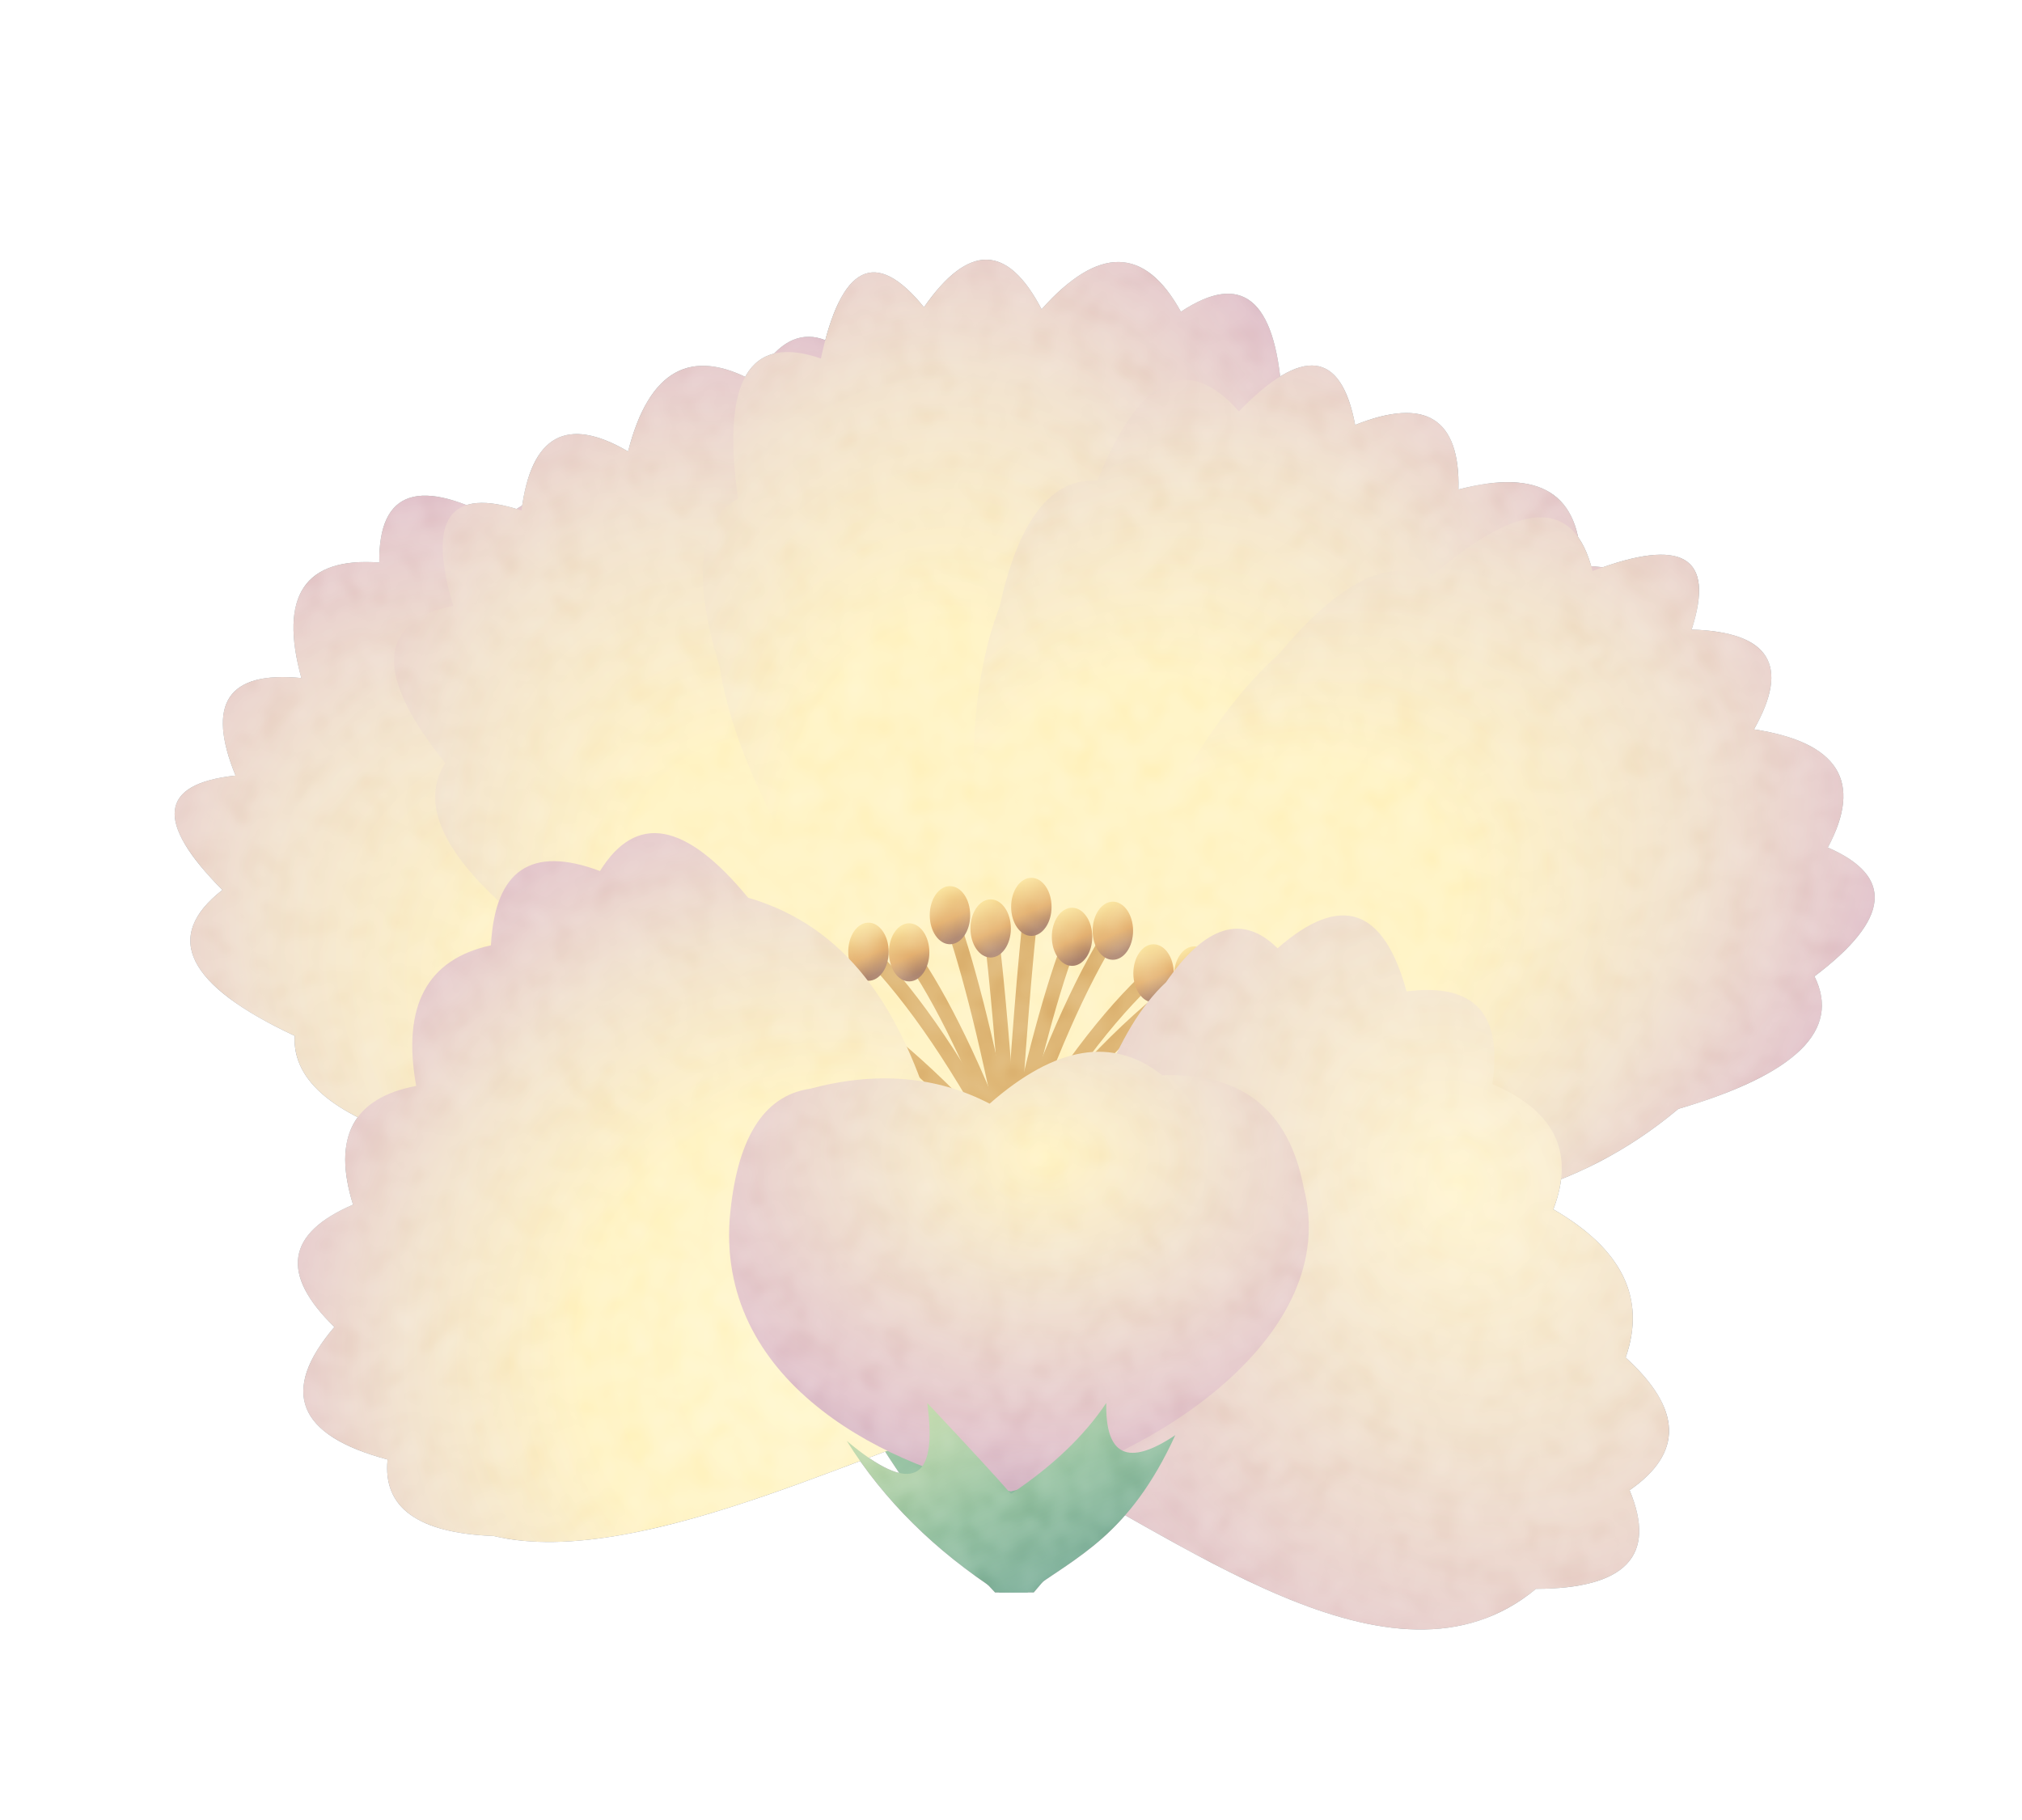
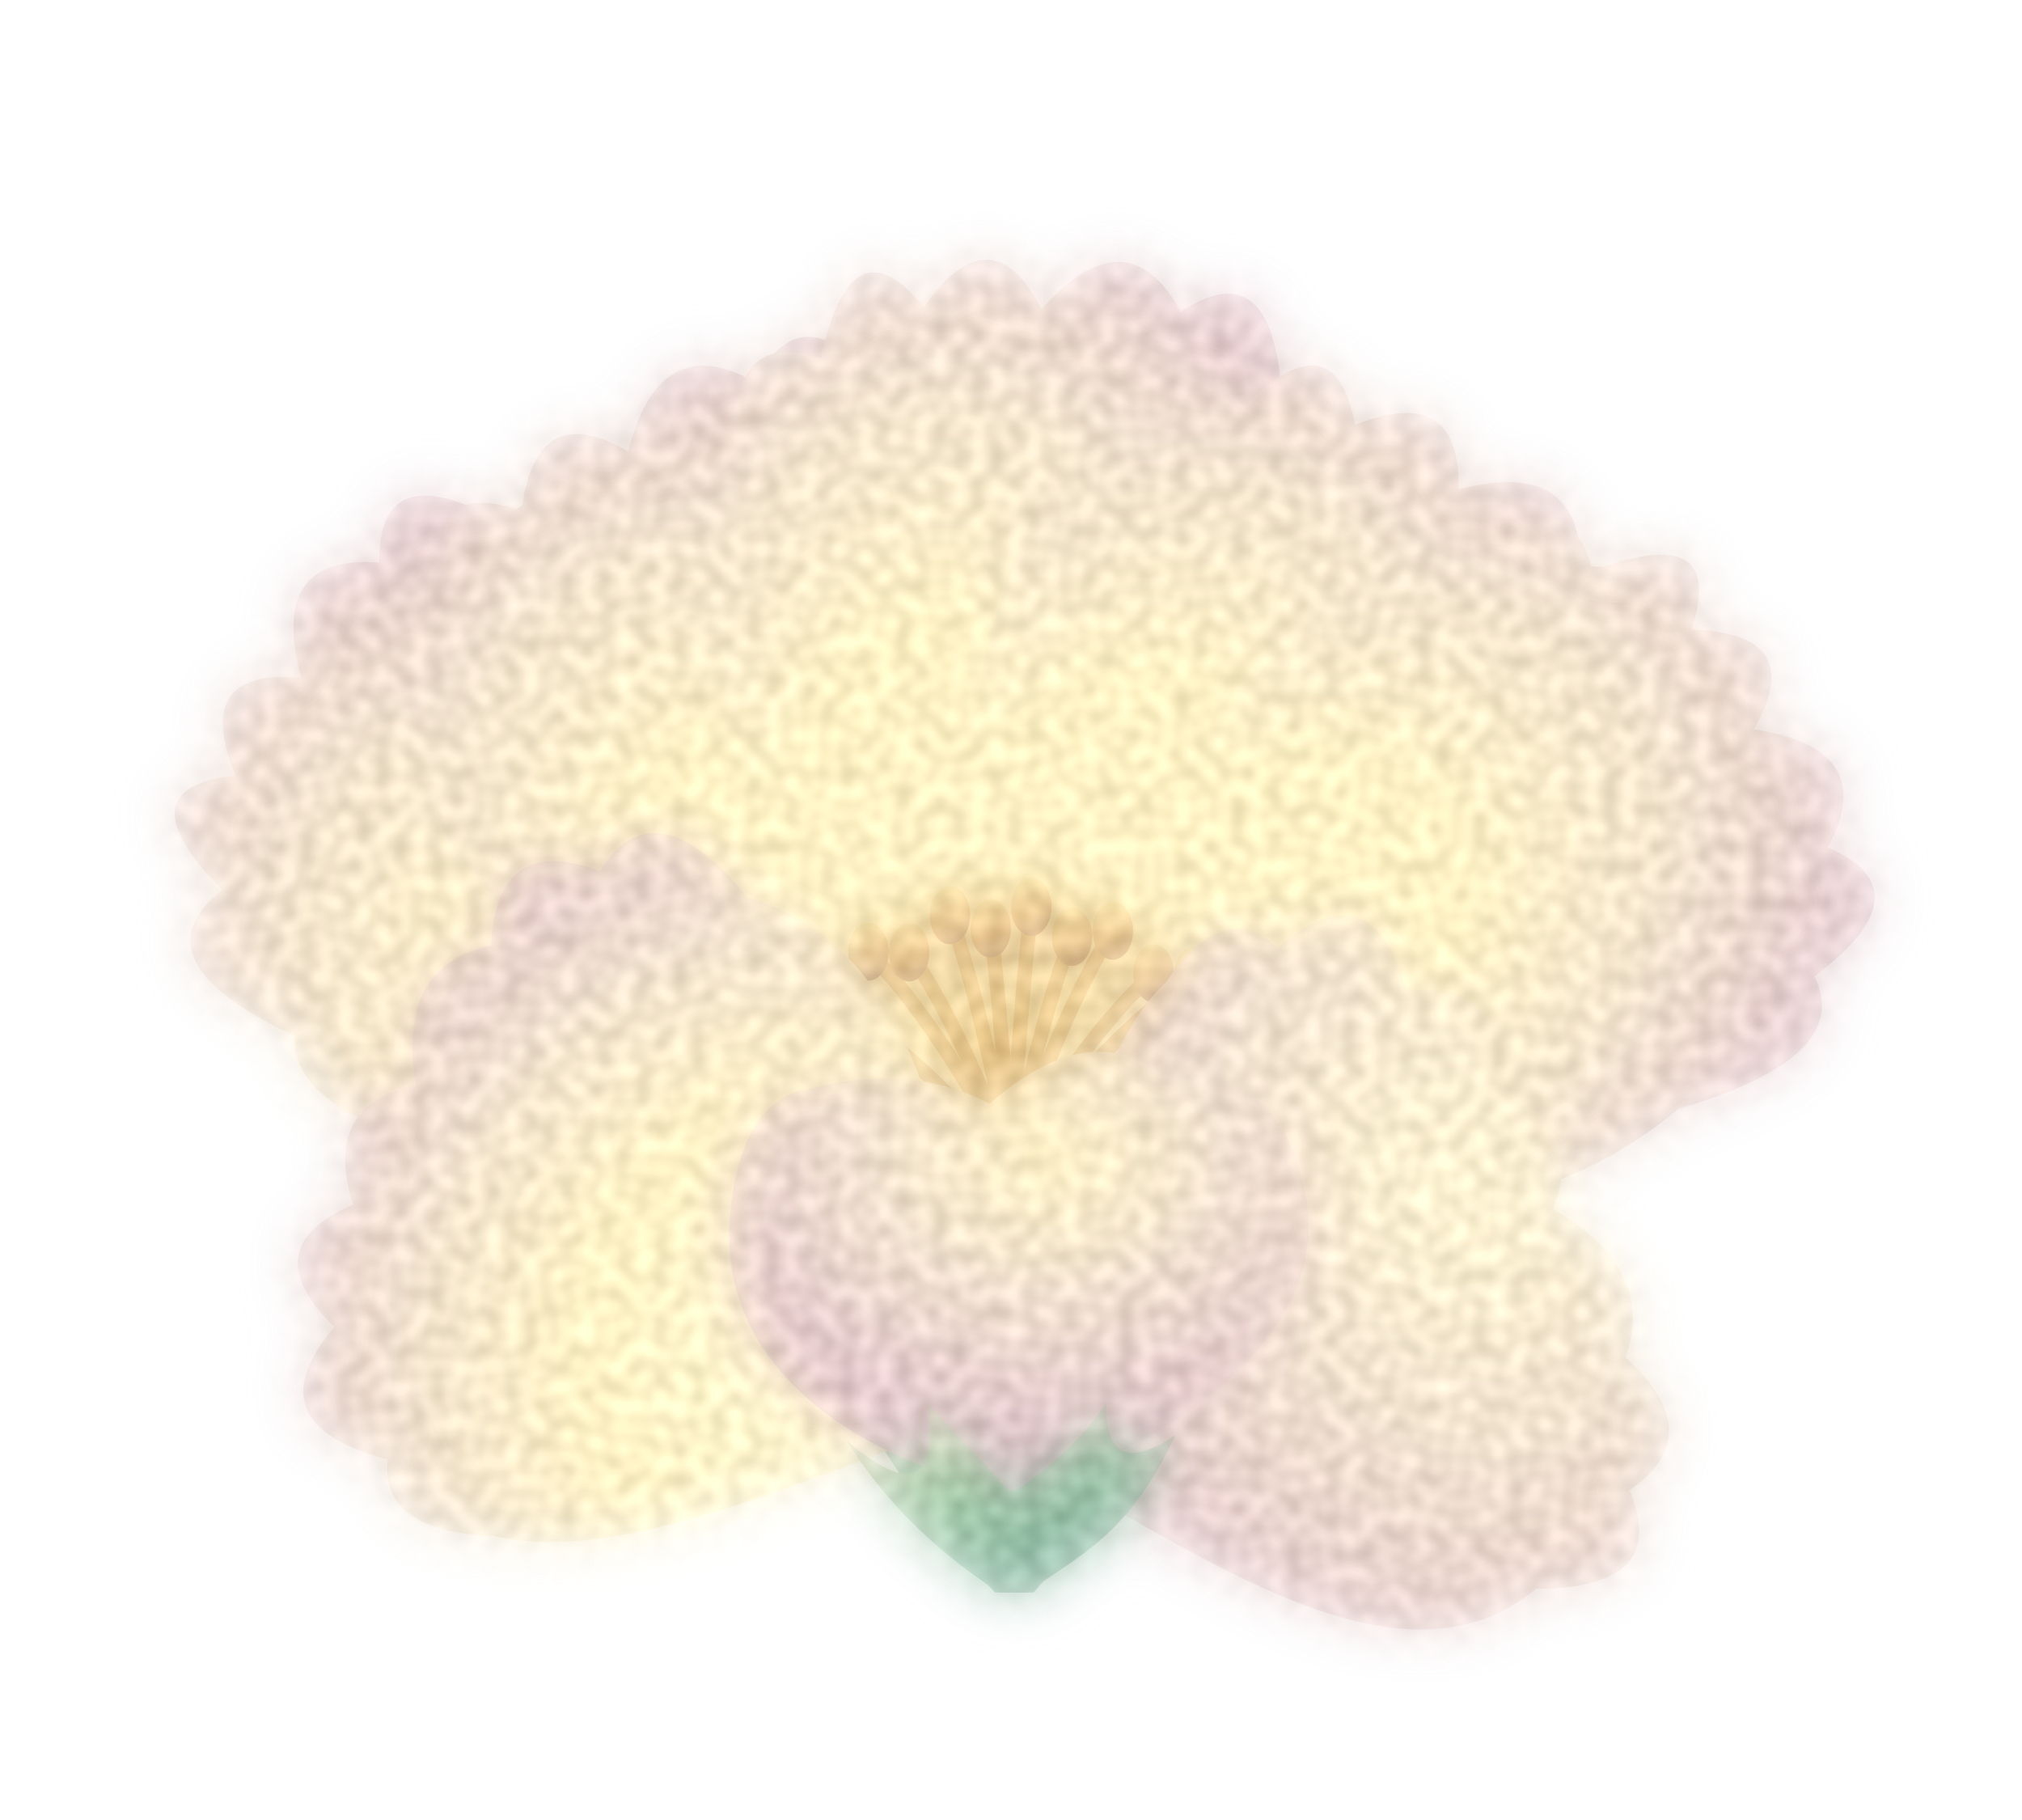
<svg xmlns="http://www.w3.org/2000/svg" width="160" height="144" viewBox="0 0 160 144" role="img">
  <defs>
    <radialGradient id="ivory" cx="47%" cy="74%" r="91%">
      <stop offset="0" stop-color="#fff7d1" />
      <stop offset="0.38" stop-color="#fff3c6" />
      <stop offset="0.66" stop-color="#f1e2cf" />
      <stop offset="0.89" stop-color="#e3c6cd" />
      <stop offset="1" stop-color="#c8a9bf" />
    </radialGradient>
    <radialGradient id="silk" cx="39%" cy="67%" r="89%">
      <stop offset="0" stop-color="#fff3c6" />
      <stop offset="0.3" stop-color="#fff3c6" />
      <stop offset="0.62" stop-color="#f1e2cf" />
      <stop offset="0.87" stop-color="#e3c6cd" />
      <stop offset="1" stop-color="#c8a9bf" />
    </radialGradient>
    <radialGradient id="edge" cx="54%" cy="24%" r="88%">
      <stop offset="0" stop-color="#fff3c6" />
      <stop offset="0.33" stop-color="#f1e2cf" />
      <stop offset="0.73" stop-color="#e3c6cd" />
      <stop offset="1" stop-color="#c8a9bf" />
    </radialGradient>
    <radialGradient id="back" cx="45%" cy="73%" r="86%">
      <stop offset="0" stop-color="#f1e2cf" />
      <stop offset="0.52" stop-color="#e3c6cd" />
      <stop offset="1" stop-color="#c8a9bf" />
    </radialGradient>
    <radialGradient id="fold" cx="44%" cy="17%" r="100%">
      <stop offset="0" stop-color="#fff5d2" />
      <stop offset="0.36" stop-color="#f1e2cf" />
      <stop offset="0.79" stop-color="#e3c6cd" />
      <stop offset="1" stop-color="#c8a9bf" />
    </radialGradient>
    <linearGradient id="green" x1="0" y1="0" x2=".8" y2="1">
      <stop stop-color="#d6e5b7" />
      <stop offset=".55" stop-color="#9ac4a5" />
      <stop offset="1" stop-color="#77aa99" />
    </linearGradient>
    <linearGradient id="pollen" x2=".3" y2="1">
      <stop stop-color="#fff0ad" />
      <stop offset=".66" stop-color="#e5b577" />
      <stop offset="1" stop-color="#b18b75" />
    </linearGradient>
-     <filter id="paper" x="-2%" y="-2%" width="104%" height="104%" color-interpolation-filters="sRGB">
-       <feTurbulence type="fractalNoise" baseFrequency="0.39" numOctaves="2" seed="19" />
-       <feColorMatrix values=".23 .17 .10 0 .25  .23 .17 .10 0 .25  .23 .17 .10 0 .25  0 0 0 0 1" />
-       <feBlend in2="SourceGraphic" mode="soft-light" />
-       <feComposite in2="SourceGraphic" operator="in" />
+     <filter id="paper" x="-10%" y="-10%" width="120%" height="120%" color-interpolation-filters="sRGB">
+       <feGaussianBlur in="SourceGraphic" stdDeviation="2.15" result="wash" />
+       <feComposite in="SourceGraphic" in2="wash" operator="arithmetic" k2=".24" k3=".76" result="dye" />
+       <feColorMatrix in="dye" values="1 0 0 0 0  0 1 0 0 0  0 0 1 0 0  0 0 0 0 1" result="pigment" />
+       <feTurbulence type="fractalNoise" baseFrequency="0.679" numOctaves="1" seed="19" />
+       <feColorMatrix values="1 0 0 0 0  1 0 0 0 0  1 0 0 0 0  0 0 0 0 1" result="grain" />
+       <feComposite in="pigment" in2="grain" operator="arithmetic" k2="1" k3=".26" k4="-.13" />
+       <feComposite in2="dye" operator="in" />
    </filter>
  </defs>
  <g filter="url(#paper)">
    <g transform="translate(80 126) scale(18 34)">
      <path d="M-1 -.8Q-.41 -.37 -.51 -1Q-.13 -.65 0 -.52Q.38 -.74 .58 -1Q.57 -.58 1 -.83C.72 -.30 .40 -.19 .10 0L-.07 0Q-.66 -.33 -1 -.8Z" fill="url(#green)" />
    </g>
    <g transform="translate(80 93) rotate(-56) scale(24.5 69.96)">
      <path d="M0 0C-.18 -.12 -.86 -.35 -.97 -.57Q-1.11 -.72 -.92 -.76Q-1.01 -.96 -.66 -.92Q-.57 -1.08 -.33 -.98Q-.12 -1.09 .05 -.98Q.32 -1.09 .50 -.98Q.79 -1.05 .83 -.89Q1.12 -.88 .96 -.68C1.08 -.38 .40 -.19 0 0Z" fill="url(#silk)" />
    </g>
    <g transform="translate(80 93) rotate(-29) scale(25.37 66.11)">
      <path d="M0 0C-.18 -.12 -.86 -.35 -.97 -.57Q-1.11 -.72 -.92 -.76Q-1.01 -.96 -.66 -.92Q-.57 -1.08 -.33 -.98Q-.12 -1.09 .05 -.98Q.32 -1.09 .50 -.98Q.79 -1.05 .83 -.89Q1.12 -.88 .96 -.68C1.08 -.38 .40 -.19 0 0Z" fill="url(#silk)" />
    </g>
    <g transform="translate(80 93) rotate(1) scale(24.5 69.96)">
      <path d="M0 0C-.18 -.12 -.86 -.35 -.97 -.57Q-1.11 -.72 -.92 -.76Q-1.01 -.96 -.66 -.92Q-.57 -1.08 -.33 -.98Q-.12 -1.09 .05 -.98Q.32 -1.09 .50 -.98Q.79 -1.05 .83 -.89Q1.12 -.88 .96 -.68C1.08 -.38 .40 -.19 0 0Z" fill="url(#silk)" />
    </g>
    <g transform="translate(80 93) rotate(32) scale(25.37 66.11)">
      <path d="M0 0C-.18 -.12 -.86 -.35 -.97 -.57Q-1.11 -.72 -.92 -.76Q-1.01 -.96 -.66 -.92Q-.57 -1.08 -.33 -.98Q-.12 -1.09 .05 -.98Q.32 -1.09 .50 -.98Q.79 -1.05 .83 -.89Q1.12 -.88 .96 -.68C1.08 -.38 .40 -.19 0 0Z" fill="url(#silk)" />
    </g>
    <g transform="translate(80 93) rotate(58) scale(24.5 69.96)">
      <path d="M0 0C-.18 -.12 -.86 -.35 -.97 -.57Q-1.11 -.72 -.92 -.76Q-1.01 -.96 -.66 -.92Q-.57 -1.08 -.33 -.98Q-.12 -1.09 .05 -.98Q.32 -1.09 .50 -.98Q.79 -1.05 .83 -.89Q1.12 -.88 .96 -.68C1.08 -.38 .40 -.19 0 0Z" fill="url(#silk)" />
    </g>
    <path d="M80 92Q72.46 83.22 65.5 78.89" fill="none" stroke="#dfb878" stroke-width="1.15" stroke-linecap="round" />
    <ellipse cx="65.5" cy="78.89" rx="1.6" ry="2.3" fill="url(#pollen)" />
    <path d="M80 92Q74.14 80.81 68.72 75.3" fill="none" stroke="#dfb878" stroke-width="1.15" stroke-linecap="round" />
    <ellipse cx="68.72" cy="75.3" rx="1.6" ry="2.3" fill="url(#pollen)" />
    <path d="M80 92Q75.81 80.84 71.94 75.35" fill="none" stroke="#dfb878" stroke-width="1.15" stroke-linecap="round" />
    <ellipse cx="71.94" cy="75.35" rx="1.6" ry="2.3" fill="url(#pollen)" />
    <path d="M80 92Q77.49 78.87 75.17 72.41" fill="none" stroke="#dfb878" stroke-width="1.15" stroke-linecap="round" />
    <ellipse cx="75.17" cy="72.41" rx="1.6" ry="2.3" fill="url(#pollen)" />
    <path d="M80 92Q79.16 79.58 78.39 73.46" fill="none" stroke="#dfb878" stroke-width="1.15" stroke-linecap="round" />
    <ellipse cx="78.39" cy="73.46" rx="1.6" ry="2.3" fill="url(#pollen)" />
    <path d="M80 92Q80.84 78.43 81.61 71.75" fill="none" stroke="#dfb878" stroke-width="1.15" stroke-linecap="round" />
    <ellipse cx="81.61" cy="71.75" rx="1.6" ry="2.3" fill="url(#pollen)" />
    <path d="M80 92Q82.51 80.02 84.83 74.12" fill="none" stroke="#dfb878" stroke-width="1.15" stroke-linecap="round" />
    <ellipse cx="84.83" cy="74.12" rx="1.6" ry="2.3" fill="url(#pollen)" />
    <path d="M80 92Q84.19 79.7 88.06 73.64" fill="none" stroke="#dfb878" stroke-width="1.15" stroke-linecap="round" />
    <ellipse cx="88.06" cy="73.64" rx="1.6" ry="2.3" fill="url(#pollen)" />
    <path d="M80 92Q85.86 81.95 91.28 77.01" fill="none" stroke="#dfb878" stroke-width="1.15" stroke-linecap="round" />
    <ellipse cx="91.28" cy="77.01" rx="1.6" ry="2.3" fill="url(#pollen)" />
    <path d="M80 92Q87.54 82.07 94.5 77.18" fill="none" stroke="#dfb878" stroke-width="1.15" stroke-linecap="round" />
    <ellipse cx="94.5" cy="77.18" rx="1.6" ry="2.3" fill="url(#pollen)" />
    <g transform="translate(79 112) rotate(-62) scale(28 54)">
      <path d="M0 0C-.18 -.12 -.86 -.35 -.97 -.57Q-1.11 -.72 -.92 -.76Q-1.01 -.96 -.66 -.92Q-.57 -1.08 -.33 -.98Q-.12 -1.09 .05 -.98Q.32 -1.09 .50 -.98Q.79 -1.05 .83 -.89Q1.12 -.88 .96 -.68C1.08 -.38 .40 -.19 0 0Z" fill="url(#ivory)" />
    </g>
    <g transform="translate(80 115) rotate(64) scale(29 48)">
      <path d="M0 0C-.18 -.12 -.86 -.35 -.97 -.57Q-1.11 -.72 -.92 -.76Q-1.01 -.96 -.66 -.92Q-.57 -1.08 -.33 -.98Q-.12 -1.09 .05 -.98Q.32 -1.09 .50 -.98Q.79 -1.05 .83 -.89Q1.12 -.88 .96 -.68C1.08 -.38 .40 -.19 0 0Z" fill="url(#fold)" />
    </g>
    <g transform="translate(80 118) rotate(2) scale(23 34)">
      <path d="M0 0C-.41 -.04 -1.02 -.22 -1 -.61Q-.98 -.89 -.74 -.92Q-.40 -.99 -.12 -.90Q.21 -1.11 .47 -.98Q.88 -1.00 .97 -.73C1.12 -.39 .49 -.09 0 0Z" fill="url(#edge)" />
    </g>
    <g transform="translate(80 126) scale(13 15)">
      <path d="M-1 -.8Q-.41 -.37 -.51 -1Q-.13 -.65 0 -.52Q.38 -.74 .58 -1Q.57 -.58 1 -.83C.72 -.30 .40 -.19 .10 0L-.07 0Q-.66 -.33 -1 -.8Z" fill="url(#green)" />
    </g>
  </g>
</svg>
